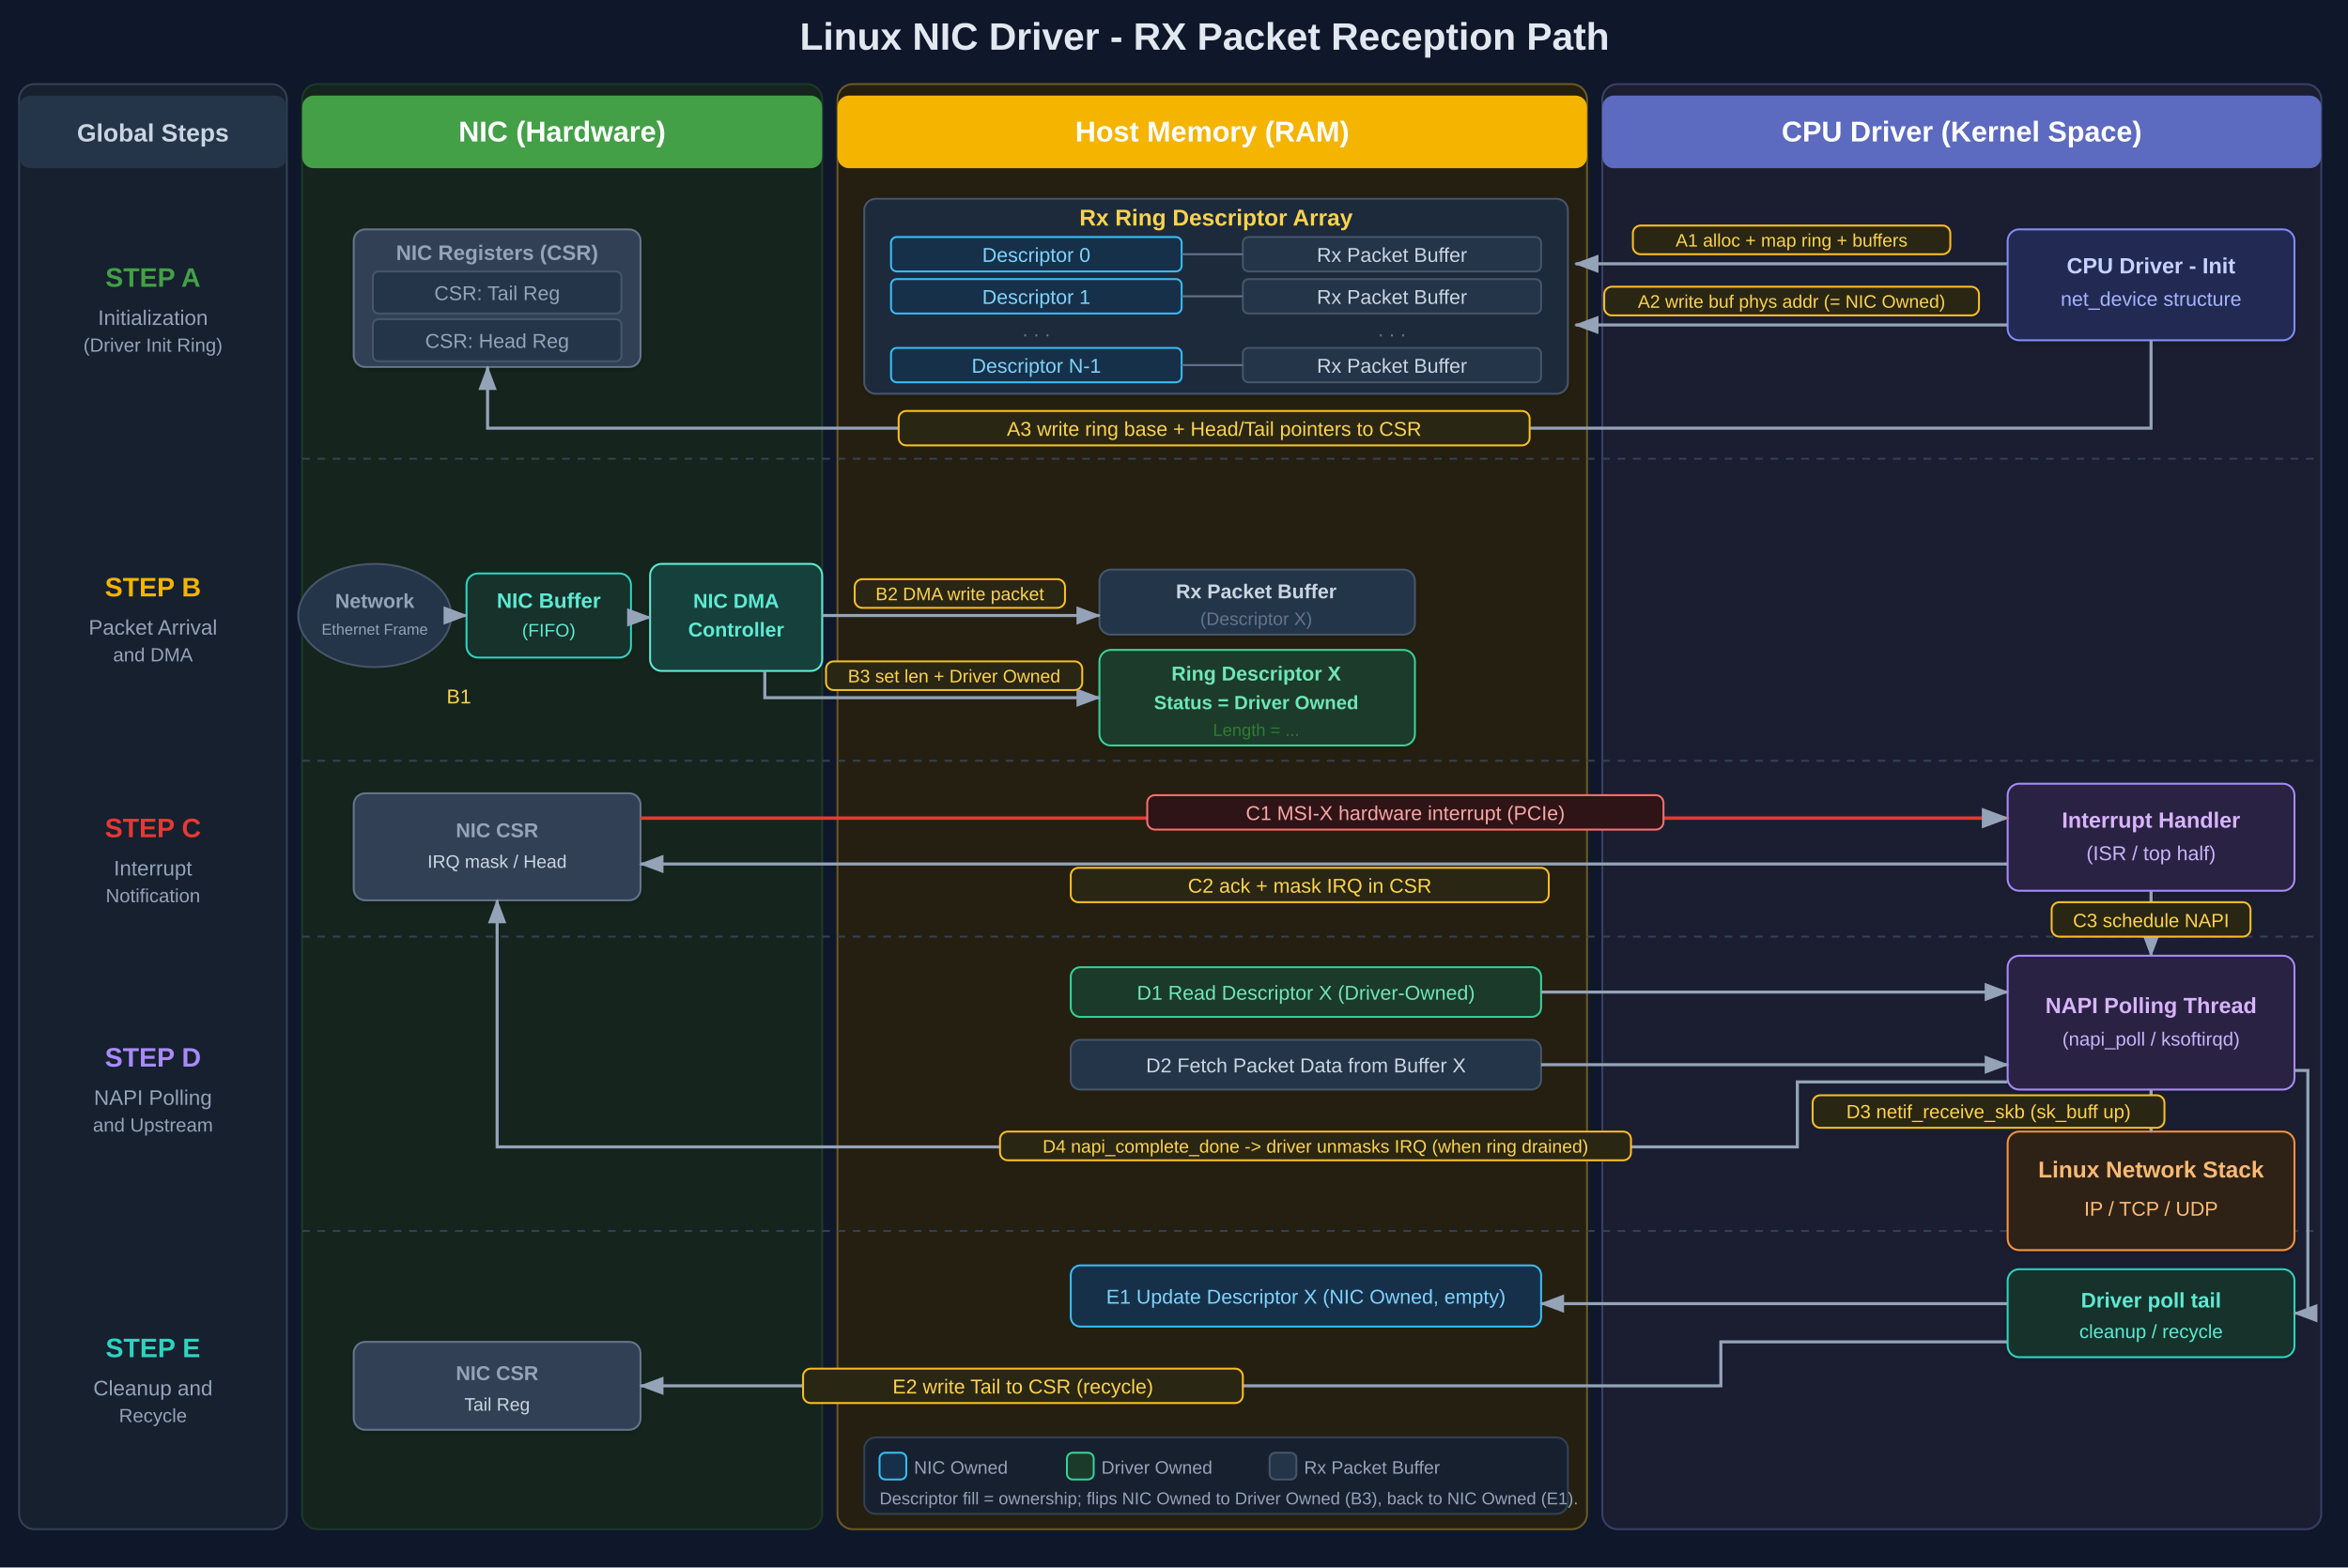
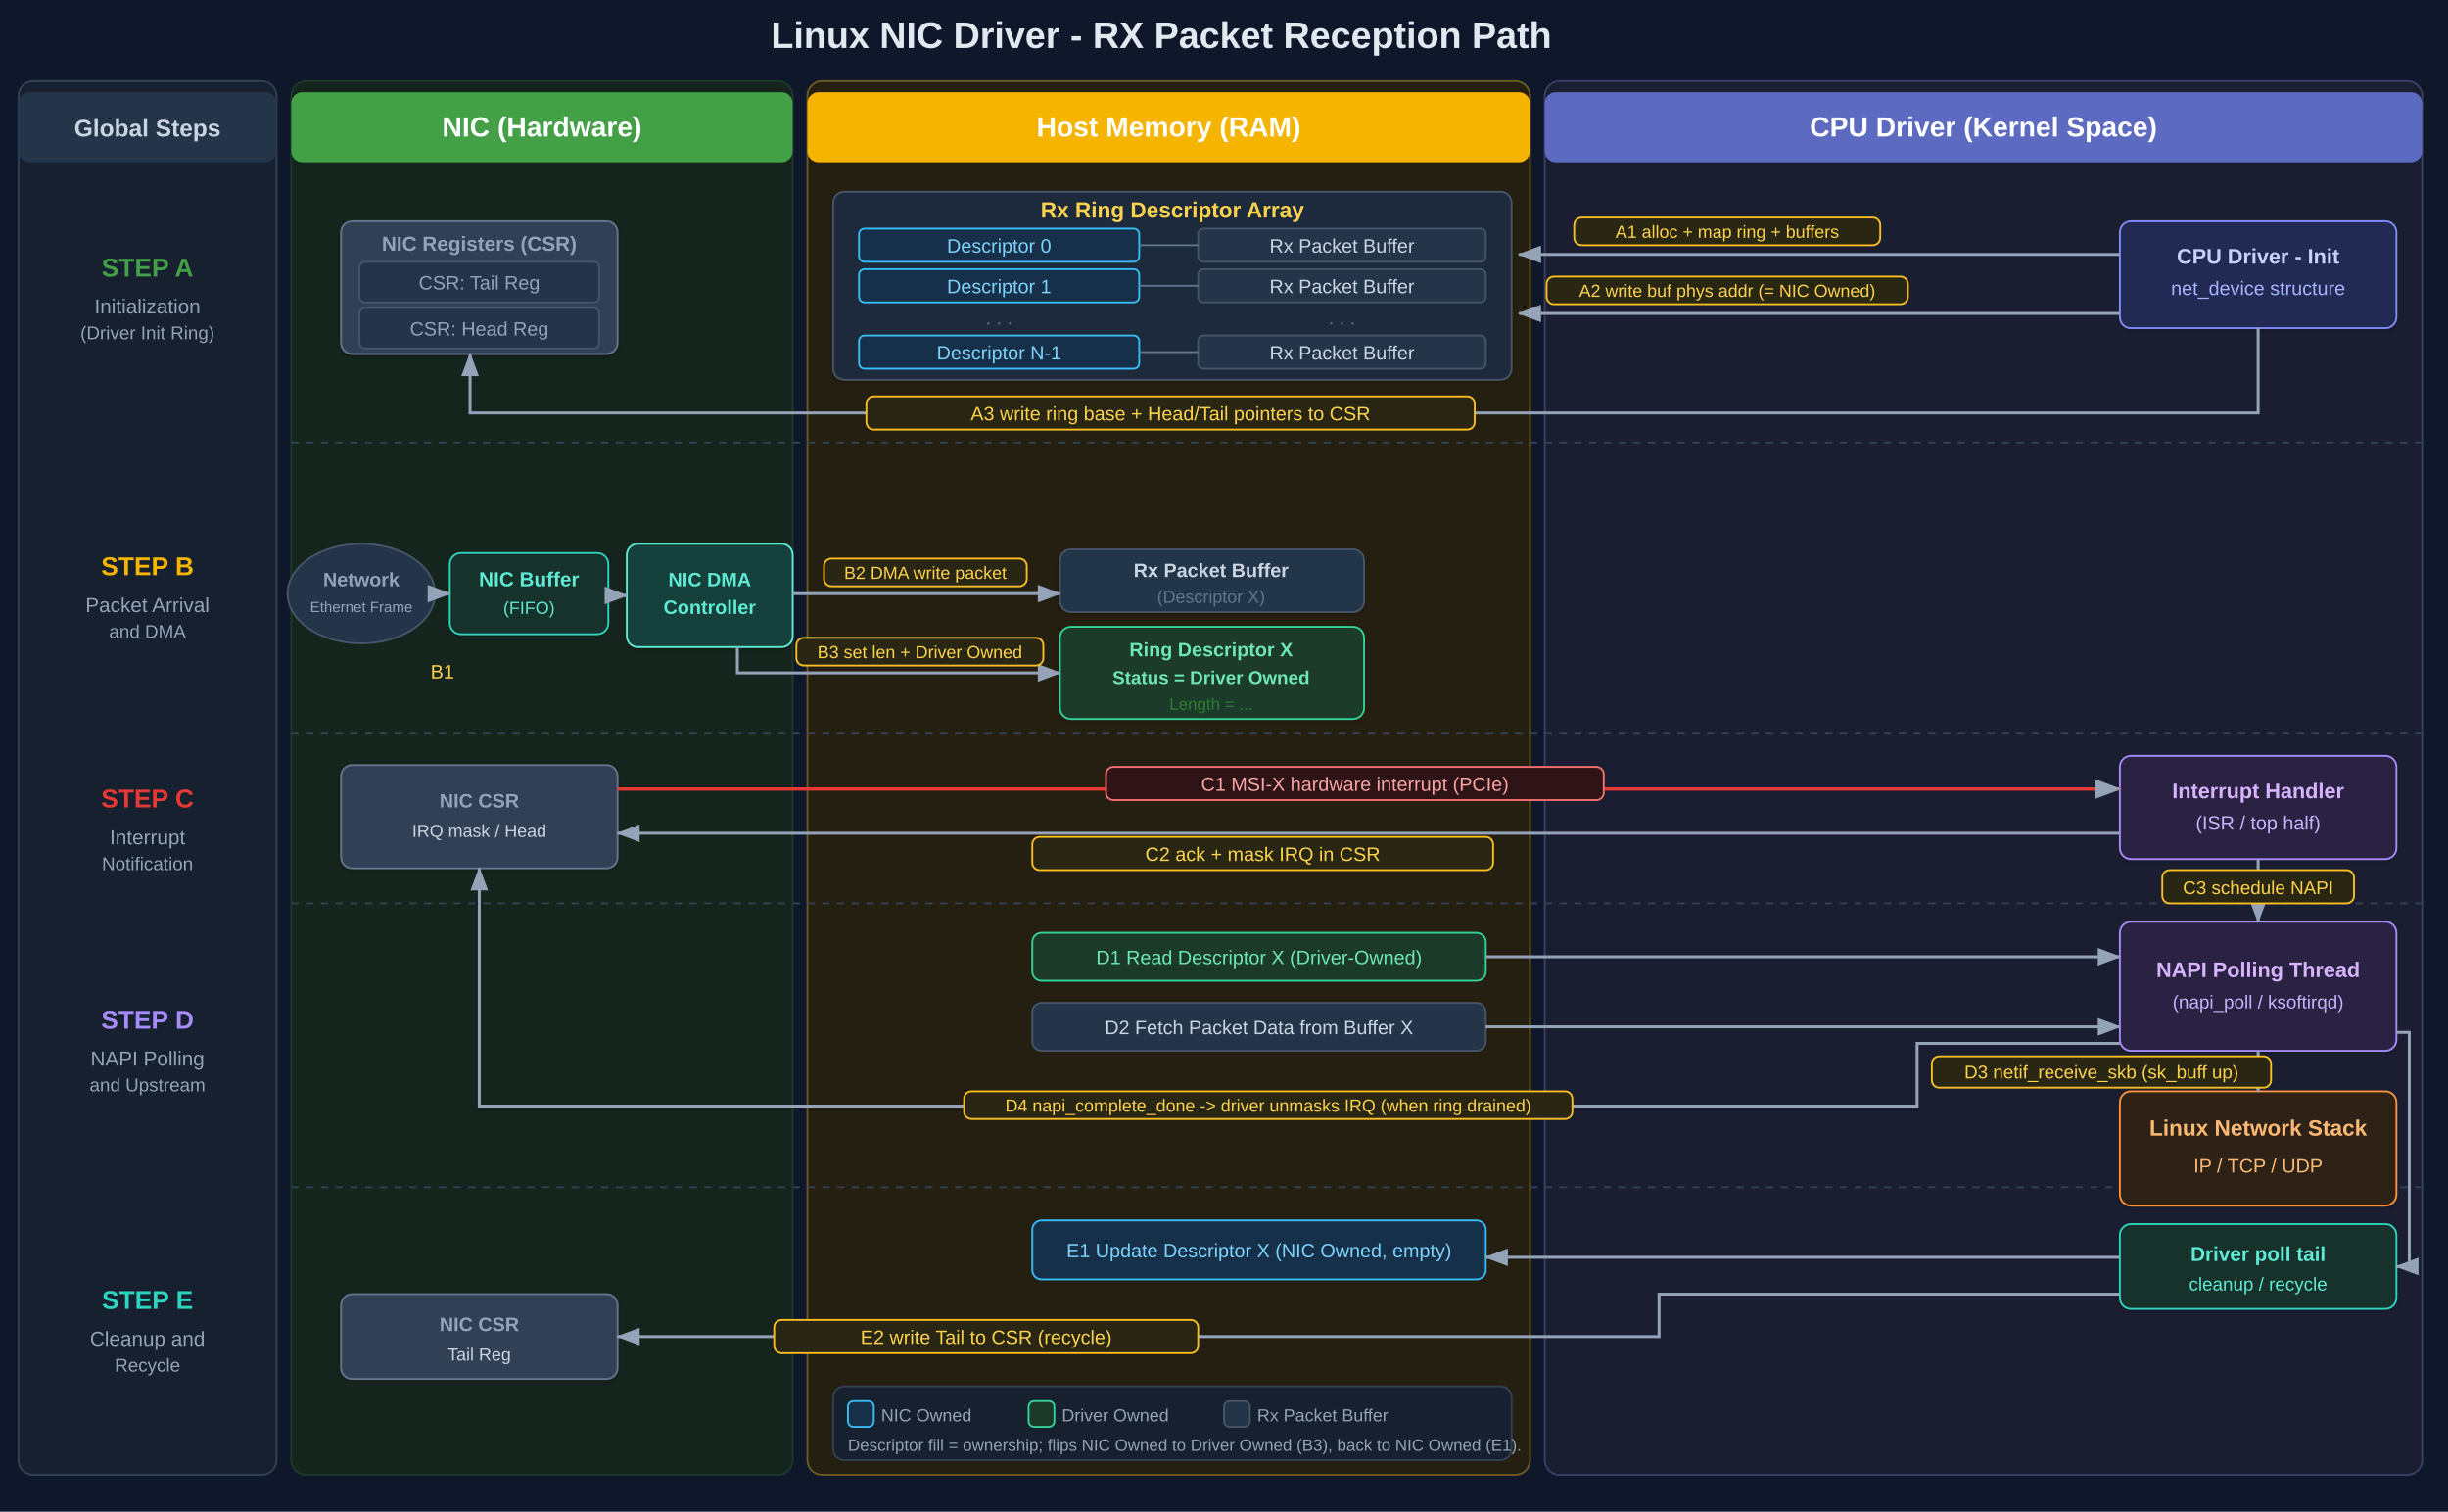
- <svg xmlns="http://www.w3.org/2000/svg" viewBox="0 0 1228 820" font-family="Segoe UI, Arial, sans-serif">
+ <svg xmlns="http://www.w3.org/2000/svg" viewBox="0 0 1328 820" font-family="Segoe UI, Arial, sans-serif">
  <defs>
    <marker id="arrow" markerWidth="9" markerHeight="9" refX="7.5" refY="3" orient="auto" markerUnits="strokeWidth">
      <path d="M0,0 L8,3 L0,6 Z" fill="#94a3b8" />
    </marker>
    <filter id="sh" x="-5%" y="-5%" width="110%" height="115%">
      <feDropShadow dx="0" dy="1" stdDeviation="1.2" flood-color="#000" flood-opacity="0.18" />
    </filter>
  </defs>
-   <rect x="0" y="0" width="1320" height="820" fill="#0f172a" />
+   <rect x="0" y="0" width="1328" height="820" fill="#0f172a" />
  <text x="630" y="26" text-anchor="middle" font-size="20" font-weight="700" fill="#e2e8f0">Linux NIC Driver - RX Packet Reception Path</text>
  <rect x="10" y="44" width="140" height="756" rx="8" fill="#16202e" stroke="#334155" />
  <rect x="158" y="44" width="272" height="756" rx="8" fill="#15241c" stroke="#1b3a2a" />
  <rect x="438" y="44" width="392" height="756" rx="8" fill="#241f10" stroke="#6b5a23" />
-   <rect x="838" y="44" width="376" height="756" rx="8" fill="#1a1e30" stroke="#3a3f66" />
+   <rect x="838" y="44" width="476" height="756" rx="8" fill="#1a1e30" stroke="#3a3f66" />
  <rect x="158" y="50" width="272" height="38" rx="6" fill="#43a047" />
  <text x="294" y="74" text-anchor="middle" font-size="15" font-weight="700" fill="#fff">NIC (Hardware)</text>
  <rect x="438" y="50" width="392" height="38" rx="6" fill="#f4b400" />
  <text x="634" y="74" text-anchor="middle" font-size="15" font-weight="700" fill="#fff">Host Memory (RAM)</text>
-   <rect x="838" y="50" width="376" height="38" rx="6" fill="#5c6bc0" />
-   <text x="1026" y="74" text-anchor="middle" font-size="15" font-weight="700" fill="#fff">CPU Driver (Kernel Space)</text>
+   <rect x="838" y="50" width="476" height="38" rx="6" fill="#5c6bc0" />
+   <text x="1076" y="74" text-anchor="middle" font-size="15" font-weight="700" fill="#fff">CPU Driver (Kernel Space)</text>
  <rect x="10" y="50" width="140" height="38" rx="6" fill="#243449" />
  <text x="80" y="74" text-anchor="middle" font-size="13" font-weight="700" fill="#cbd5e1">Global Steps</text>
  <g stroke="#334155" stroke-dasharray="4 4" stroke-width="1">
-     <line x1="158" y1="240" x2="1214" y2="240" />
-     <line x1="158" y1="398" x2="1214" y2="398" />
-     <line x1="158" y1="490" x2="1214" y2="490" />
-     <line x1="158" y1="644" x2="1214" y2="644" />
+     <line x1="158" y1="240" x2="1314" y2="240" />
+     <line x1="158" y1="398" x2="1314" y2="398" />
+     <line x1="158" y1="490" x2="1314" y2="490" />
+     <line x1="158" y1="644" x2="1314" y2="644" />
  </g>
  <g text-anchor="middle" fill="#94a3b8">
    <text x="80" y="150" font-size="14" font-weight="700" fill="#43a047">STEP A</text>
    <text x="80" y="170" font-size="11">Initialization</text>
    <text x="80" y="184" font-size="10" fill="#94a3b8">(Driver Init Ring)</text>
    <text x="80" y="312" font-size="14" font-weight="700" fill="#f4b400">STEP B</text>
    <text x="80" y="332" font-size="11">Packet Arrival</text>
    <text x="80" y="346" font-size="10" fill="#94a3b8">and DMA</text>
    <text x="80" y="438" font-size="14" font-weight="700" fill="#e53935">STEP C</text>
    <text x="80" y="458" font-size="11">Interrupt</text>
    <text x="80" y="472" font-size="10" fill="#94a3b8">Notification</text>
    <text x="80" y="558" font-size="14" font-weight="700" fill="#a78bfa">STEP D</text>
    <text x="80" y="578" font-size="11">NAPI Polling</text>
    <text x="80" y="592" font-size="10" fill="#94a3b8">and Upstream</text>
    <text x="80" y="710" font-size="14" font-weight="700" fill="#2dd4bf">STEP E</text>
    <text x="80" y="730" font-size="11">Cleanup and</text>
    <text x="80" y="744" font-size="10" fill="#94a3b8">Recycle</text>
  </g>
  <rect x="185" y="120" width="150" height="72" rx="6" fill="#334155" stroke="#64748b" filter="url(#sh)" />
  <text x="260" y="136" text-anchor="middle" font-size="11" font-weight="700" fill="#94a3b8">NIC Registers (CSR)</text>
  <rect x="195" y="142" width="130" height="22" rx="3" fill="#243449" stroke="#475569" />
  <text x="260" y="157" text-anchor="middle" font-size="10.5" fill="#94a3b8">CSR: Tail Reg</text>
  <rect x="195" y="167" width="130" height="22" rx="3" fill="#243449" stroke="#475569" />
  <text x="260" y="182" text-anchor="middle" font-size="10.5" fill="#94a3b8">CSR: Head Reg</text>
  <rect x="452" y="104" width="368" height="102" rx="6" fill="#1e293b" stroke="#475569" filter="url(#sh)" />
  <text x="636" y="118" text-anchor="middle" font-size="12" font-weight="700" fill="#fcd34d">Rx Ring Descriptor Array</text>
  <g font-size="10.5">
    <rect x="466" y="124" width="152" height="18" rx="3" fill="#173049" stroke="#38bdf8" />
    <text x="542" y="137" text-anchor="middle" fill="#7dd3fc">Descriptor 0</text>
    <rect x="650" y="124" width="156" height="18" rx="3" fill="#243449" stroke="#475569" />
    <text x="728" y="137" text-anchor="middle" fill="#cbd5e1">Rx Packet Buffer</text>
    <line x1="618" y1="133" x2="650" y2="133" stroke="#64748b" />
    <rect x="466" y="146" width="152" height="18" rx="3" fill="#173049" stroke="#38bdf8" />
    <text x="542" y="159" text-anchor="middle" fill="#7dd3fc">Descriptor 1</text>
    <rect x="650" y="146" width="156" height="18" rx="3" fill="#243449" stroke="#475569" />
    <text x="728" y="159" text-anchor="middle" fill="#cbd5e1">Rx Packet Buffer</text>
    <line x1="618" y1="155" x2="650" y2="155" stroke="#64748b" />
    <text x="542" y="176" text-anchor="middle" fill="#64748b">. . .</text>
    <text x="728" y="176" text-anchor="middle" fill="#64748b">. . .</text>
    <rect x="466" y="182" width="152" height="18" rx="3" fill="#173049" stroke="#38bdf8" />
    <text x="542" y="195" text-anchor="middle" fill="#7dd3fc">Descriptor N-1</text>
    <rect x="650" y="182" width="156" height="18" rx="3" fill="#243449" stroke="#475569" />
    <text x="728" y="195" text-anchor="middle" fill="#cbd5e1">Rx Packet Buffer</text>
    <line x1="618" y1="191" x2="650" y2="191" stroke="#64748b" />
  </g>
-   <rect x="1050" y="120" width="150" height="58" rx="6" fill="#232a52" stroke="#818cf8" filter="url(#sh)" />
-   <text x="1125" y="143" text-anchor="middle" font-size="11.5" font-weight="700" fill="#c7d2fe">CPU Driver - Init</text>
-   <text x="1125" y="160" text-anchor="middle" font-size="10.5" fill="#a5b4fc">net_device structure</text>
-   <line x1="1050" y1="138" x2="824" y2="138" stroke="#94a3b8" stroke-width="1.6" marker-end="url(#arrow)" />
+   <rect x="1150" y="120" width="150" height="58" rx="6" fill="#232a52" stroke="#818cf8" filter="url(#sh)" />
+   <text x="1225" y="143" text-anchor="middle" font-size="11.5" font-weight="700" fill="#c7d2fe">CPU Driver - Init</text>
+   <text x="1225" y="160" text-anchor="middle" font-size="10.5" fill="#a5b4fc">net_device structure</text>
+   <line x1="1150" y1="138" x2="824" y2="138" stroke="#94a3b8" stroke-width="1.6" marker-end="url(#arrow)" />
  <rect x="854" y="118" width="166" height="15" rx="4" fill="#2a2614" stroke="#fbbf24" />
  <text x="937" y="129" text-anchor="middle" font-size="9.5" fill="#fcd34d">A1  alloc + map ring + buffers</text>
-   <line x1="1050" y1="170" x2="824" y2="170" stroke="#94a3b8" stroke-width="1.6" marker-end="url(#arrow)" />
+   <line x1="1150" y1="170" x2="824" y2="170" stroke="#94a3b8" stroke-width="1.6" marker-end="url(#arrow)" />
  <rect x="839" y="150" width="196" height="15" rx="4" fill="#2a2614" stroke="#fbbf24" />
  <text x="937" y="161" text-anchor="middle" font-size="9.5" fill="#fcd34d">A2  write buf phys addr (= NIC Owned)</text>
-   <polyline points="1125,178 1125,224 255,224 255,192" fill="none" stroke="#94a3b8" stroke-width="1.6" marker-end="url(#arrow)" />
+   <polyline points="1225,178 1225,224 255,224 255,192" fill="none" stroke="#94a3b8" stroke-width="1.6" marker-end="url(#arrow)" />
  <rect x="470" y="215" width="330" height="18" rx="4" fill="#2a2614" stroke="#fbbf24" />
  <text x="635" y="228" text-anchor="middle" font-size="10.5" fill="#fcd34d">A3  write ring base + Head/Tail pointers to CSR</text>
  <ellipse cx="196" cy="322" rx="40" ry="27" fill="#243449" stroke="#475569" />
  <text x="196" y="318" text-anchor="middle" font-size="10.5" font-weight="700" fill="#94a3b8">Network</text>
  <text x="196" y="332" text-anchor="middle" font-size="8" fill="#94a3b8">Ethernet Frame</text>
  <rect x="244" y="300" width="86" height="44" rx="6" fill="#14302c" stroke="#2dd4bf" filter="url(#sh)" />
  <text x="287" y="318" text-anchor="middle" font-size="11" font-weight="700" fill="#5eead4">NIC Buffer</text>
  <text x="287" y="333" text-anchor="middle" font-size="9.5" fill="#5eead4">(FIFO)</text>
  <rect x="340" y="295" width="90" height="56" rx="6" fill="#15403a" stroke="#5eead4" filter="url(#sh)" />
  <text x="385" y="318" text-anchor="middle" font-size="10.5" font-weight="700" fill="#5eead4">NIC DMA</text>
  <text x="385" y="333" text-anchor="middle" font-size="10.5" font-weight="700" fill="#5eead4">Controller</text>
  <rect x="575" y="298" width="165" height="34" rx="6" fill="#243449" stroke="#475569" filter="url(#sh)" />
  <text x="657" y="313" text-anchor="middle" font-size="10.5" font-weight="700" fill="#cbd5e1">Rx Packet Buffer</text>
  <text x="657" y="327" text-anchor="middle" font-size="9.5" fill="#64748b">(Descriptor X)</text>
  <rect x="575" y="340" width="165" height="50" rx="6" fill="#1b3a2a" stroke="#34d399" filter="url(#sh)" />
  <text x="657" y="356" text-anchor="middle" font-size="10.5" font-weight="700" fill="#6ee7b7">Ring Descriptor X</text>
  <text x="657" y="371" text-anchor="middle" font-size="10" font-weight="700" fill="#6ee7b7">Status = Driver Owned</text>
  <text x="657" y="385" text-anchor="middle" font-size="9" fill="#2e7d32">Length = ...</text>
  <line x1="236" y1="322" x2="244" y2="322" stroke="#94a3b8" stroke-width="1.6" marker-end="url(#arrow)" />
  <text x="240" y="368" text-anchor="middle" font-size="10.5" fill="#fcd34d">B1</text>
  <line x1="330" y1="323" x2="340" y2="323" stroke="#94a3b8" stroke-width="1.6" marker-end="url(#arrow)" />
  <line x1="430" y1="322" x2="575" y2="322" stroke="#94a3b8" stroke-width="1.6" marker-end="url(#arrow)" />
  <rect x="447" y="303" width="110" height="15" rx="4" fill="#2a2614" stroke="#fbbf24" />
  <text x="502" y="314" text-anchor="middle" font-size="9.5" fill="#fcd34d">B2  DMA write packet</text>
  <polyline points="400,351 400,365 575,365" fill="none" stroke="#94a3b8" stroke-width="1.6" marker-end="url(#arrow)" />
  <rect x="432" y="346" width="134" height="15" rx="4" fill="#2a2614" stroke="#fbbf24" />
  <text x="499" y="357" text-anchor="middle" font-size="9.5" fill="#fcd34d">B3  set len + Driver Owned</text>
  <rect x="185" y="415" width="150" height="56" rx="6" fill="#334155" stroke="#64748b" filter="url(#sh)" />
  <text x="260" y="438" text-anchor="middle" font-size="10.5" font-weight="700" fill="#94a3b8">NIC CSR</text>
  <text x="260" y="454" text-anchor="middle" font-size="9.5" fill="#cbd5e1">IRQ mask / Head</text>
-   <rect x="1050" y="410" width="150" height="56" rx="6" fill="#2a2142" stroke="#a78bfa" filter="url(#sh)" />
-   <text x="1125" y="433" text-anchor="middle" font-size="11.5" font-weight="700" fill="#d8b4fe">Interrupt Handler</text>
-   <text x="1125" y="450" text-anchor="middle" font-size="10.5" fill="#c4b5fd">(ISR / top half)</text>
-   <line x1="335" y1="428" x2="1050" y2="428" stroke="#e53935" stroke-width="1.8" marker-end="url(#arrow)" />
+   <rect x="1150" y="410" width="150" height="56" rx="6" fill="#2a2142" stroke="#a78bfa" filter="url(#sh)" />
+   <text x="1225" y="433" text-anchor="middle" font-size="11.5" font-weight="700" fill="#d8b4fe">Interrupt Handler</text>
+   <text x="1225" y="450" text-anchor="middle" font-size="10.5" fill="#c4b5fd">(ISR / top half)</text>
+   <line x1="335" y1="428" x2="1150" y2="428" stroke="#e53935" stroke-width="1.8" marker-end="url(#arrow)" />
  <rect x="600" y="416" width="270" height="18" rx="4" fill="#2e1416" stroke="#f87171" />
  <text x="735" y="429" text-anchor="middle" font-size="10.5" fill="#fca5a5">C1  MSI-X hardware interrupt (PCIe)</text>
-   <line x1="1050" y1="452" x2="335" y2="452" stroke="#94a3b8" stroke-width="1.6" marker-end="url(#arrow)" />
+   <line x1="1150" y1="452" x2="335" y2="452" stroke="#94a3b8" stroke-width="1.6" marker-end="url(#arrow)" />
  <rect x="560" y="454" width="250" height="18" rx="4" fill="#2a2614" stroke="#fbbf24" />
  <text x="685" y="467" text-anchor="middle" font-size="10.5" fill="#fcd34d">C2  ack + mask IRQ in CSR</text>
-   <line x1="1125" y1="466" x2="1125" y2="500" stroke="#94a3b8" stroke-width="1.6" marker-end="url(#arrow)" />
-   <rect x="1073" y="472" width="104" height="18" rx="4" fill="#2a2614" stroke="#fbbf24" />
-   <text x="1125" y="485" text-anchor="middle" font-size="10" fill="#fcd34d">C3 schedule NAPI</text>
-   <rect x="1050" y="500" width="150" height="70" rx="6" fill="#2a2142" stroke="#a78bfa" filter="url(#sh)" />
-   <text x="1125" y="530" text-anchor="middle" font-size="11.5" font-weight="700" fill="#d8b4fe">NAPI Polling Thread</text>
-   <text x="1125" y="547" text-anchor="middle" font-size="10" fill="#c4b5fd">(napi_poll / ksoftirqd)</text>
+   <line x1="1225" y1="466" x2="1225" y2="500" stroke="#94a3b8" stroke-width="1.6" marker-end="url(#arrow)" />
+   <rect x="1173" y="472" width="104" height="18" rx="4" fill="#2a2614" stroke="#fbbf24" />
+   <text x="1225" y="485" text-anchor="middle" font-size="10" fill="#fcd34d">C3 schedule NAPI</text>
+   <rect x="1150" y="500" width="150" height="70" rx="6" fill="#2a2142" stroke="#a78bfa" filter="url(#sh)" />
+   <text x="1225" y="530" text-anchor="middle" font-size="11.5" font-weight="700" fill="#d8b4fe">NAPI Polling Thread</text>
+   <text x="1225" y="547" text-anchor="middle" font-size="10" fill="#c4b5fd">(napi_poll / ksoftirqd)</text>
  <rect x="560" y="506" width="246" height="26" rx="5" fill="#1b3a2a" stroke="#34d399" />
  <text x="683" y="523" text-anchor="middle" font-size="10.5" fill="#6ee7b7">D1  Read Descriptor X (Driver-Owned)</text>
  <rect x="560" y="544" width="246" height="26" rx="5" fill="#243449" stroke="#475569" />
  <text x="683" y="561" text-anchor="middle" font-size="10.5" fill="#cbd5e1">D2  Fetch Packet Data from Buffer X</text>
-   <rect x="1050" y="592" width="150" height="62" rx="6" fill="#2e2412" stroke="#fb923c" filter="url(#sh)" />
-   <text x="1125" y="616" text-anchor="middle" font-size="12" font-weight="700" fill="#fdba74">Linux Network Stack</text>
-   <text x="1125" y="636" text-anchor="middle" font-size="10.5" fill="#fdba74">IP / TCP / UDP</text>
-   <line x1="806" y1="519" x2="1050" y2="519" stroke="#94a3b8" stroke-width="1.6" marker-end="url(#arrow)" />
-   <line x1="806" y1="557" x2="1050" y2="557" stroke="#94a3b8" stroke-width="1.6" marker-end="url(#arrow)" />
-   <line x1="1125" y1="570" x2="1125" y2="592" stroke="#94a3b8" stroke-width="1.6" marker-end="url(#arrow)" />
-   <rect x="948" y="573" width="184" height="17" rx="4" fill="#2a2614" stroke="#fbbf24" />
-   <text x="1040" y="585" text-anchor="middle" font-size="10" fill="#fcd34d">D3  netif_receive_skb (sk_buff up)</text>
-   <polyline points="1050,566 940,566 940,600 260,600 260,471" fill="none" stroke="#94a3b8" stroke-width="1.6" marker-end="url(#arrow)" />
+   <rect x="1150" y="592" width="150" height="62" rx="6" fill="#2e2412" stroke="#fb923c" filter="url(#sh)" />
+   <text x="1225" y="616" text-anchor="middle" font-size="12" font-weight="700" fill="#fdba74">Linux Network Stack</text>
+   <text x="1225" y="636" text-anchor="middle" font-size="10.5" fill="#fdba74">IP / TCP / UDP</text>
+   <line x1="806" y1="519" x2="1150" y2="519" stroke="#94a3b8" stroke-width="1.6" marker-end="url(#arrow)" />
+   <line x1="806" y1="557" x2="1150" y2="557" stroke="#94a3b8" stroke-width="1.6" marker-end="url(#arrow)" />
+   <line x1="1225" y1="570" x2="1225" y2="592" stroke="#94a3b8" stroke-width="1.6" marker-end="url(#arrow)" />
+   <rect x="1048" y="573" width="184" height="17" rx="4" fill="#2a2614" stroke="#fbbf24" />
+   <text x="1140" y="585" text-anchor="middle" font-size="10" fill="#fcd34d">D3  netif_receive_skb (sk_buff up)</text>
+   <polyline points="1150,566 1040,566 1040,600 260,600 260,471" fill="none" stroke="#94a3b8" stroke-width="1.6" marker-end="url(#arrow)" />
  <rect x="523" y="592" width="330" height="15" rx="4" fill="#2a2614" stroke="#fbbf24" />
  <text x="688" y="603" text-anchor="middle" font-size="9.5" fill="#fcd34d">D4  napi_complete_done -&gt; driver unmasks IRQ (when ring drained)</text>
-   <rect x="1050" y="664" width="150" height="46" rx="6" fill="#14302c" stroke="#2dd4bf" filter="url(#sh)" />
-   <text x="1125" y="684" text-anchor="middle" font-size="11" font-weight="700" fill="#5eead4">Driver poll tail</text>
-   <text x="1125" y="700" text-anchor="middle" font-size="10" fill="#5eead4">cleanup / recycle</text>
-   <polyline points="1200,560 1207,560 1207,687 1200,687" fill="none" stroke="#94a3b8" stroke-width="1.6" marker-end="url(#arrow)" />
+   <rect x="1150" y="664" width="150" height="46" rx="6" fill="#14302c" stroke="#2dd4bf" filter="url(#sh)" />
+   <text x="1225" y="684" text-anchor="middle" font-size="11" font-weight="700" fill="#5eead4">Driver poll tail</text>
+   <text x="1225" y="700" text-anchor="middle" font-size="10" fill="#5eead4">cleanup / recycle</text>
+   <polyline points="1300,560 1307,560 1307,687 1300,687" fill="none" stroke="#94a3b8" stroke-width="1.6" marker-end="url(#arrow)" />
  <rect x="560" y="662" width="246" height="32" rx="5" fill="#173049" stroke="#38bdf8" />
  <text x="683" y="682" text-anchor="middle" font-size="10.5" fill="#7dd3fc">E1  Update Descriptor X (NIC Owned, empty)</text>
  <rect x="185" y="702" width="150" height="46" rx="6" fill="#334155" stroke="#64748b" filter="url(#sh)" />
  <text x="260" y="722" text-anchor="middle" font-size="10.5" font-weight="700" fill="#94a3b8">NIC CSR</text>
  <text x="260" y="738" text-anchor="middle" font-size="9.5" fill="#cbd5e1">Tail Reg</text>
-   <line x1="1050" y1="682" x2="806" y2="682" stroke="#94a3b8" stroke-width="1.6" marker-end="url(#arrow)" />
-   <polyline points="1050,702 900,702 900,725 335,725" fill="none" stroke="#94a3b8" stroke-width="1.6" marker-end="url(#arrow)" />
+   <line x1="1150" y1="682" x2="806" y2="682" stroke="#94a3b8" stroke-width="1.6" marker-end="url(#arrow)" />
+   <polyline points="1150,702 900,702 900,725 335,725" fill="none" stroke="#94a3b8" stroke-width="1.6" marker-end="url(#arrow)" />
  <rect x="420" y="716" width="230" height="18" rx="4" fill="#2a2614" stroke="#fbbf24" />
  <text x="535" y="729" text-anchor="middle" font-size="10.5" fill="#fcd34d">E2  write Tail to CSR (recycle)</text>
  <rect x="452" y="752" width="368" height="40" rx="6" fill="#16202e" stroke="#334155" />
  <rect x="460" y="760" width="14" height="14" rx="3" fill="#173049" stroke="#38bdf8" />
  <text x="478" y="771" font-size="9.5" fill="#94a3b8">NIC Owned</text>
  <rect x="558" y="760" width="14" height="14" rx="3" fill="#1b3a2a" stroke="#34d399" />
  <text x="576" y="771" font-size="9.5" fill="#94a3b8">Driver Owned</text>
  <rect x="664" y="760" width="14" height="14" rx="3" fill="#243449" stroke="#475569" />
  <text x="682" y="771" font-size="9.5" fill="#94a3b8">Rx Packet Buffer</text>
  <text x="460" y="787" font-size="9" fill="#94a3b8">Descriptor fill = ownership; flips NIC Owned to Driver Owned (B3), back to NIC Owned (E1).</text>
</svg>
